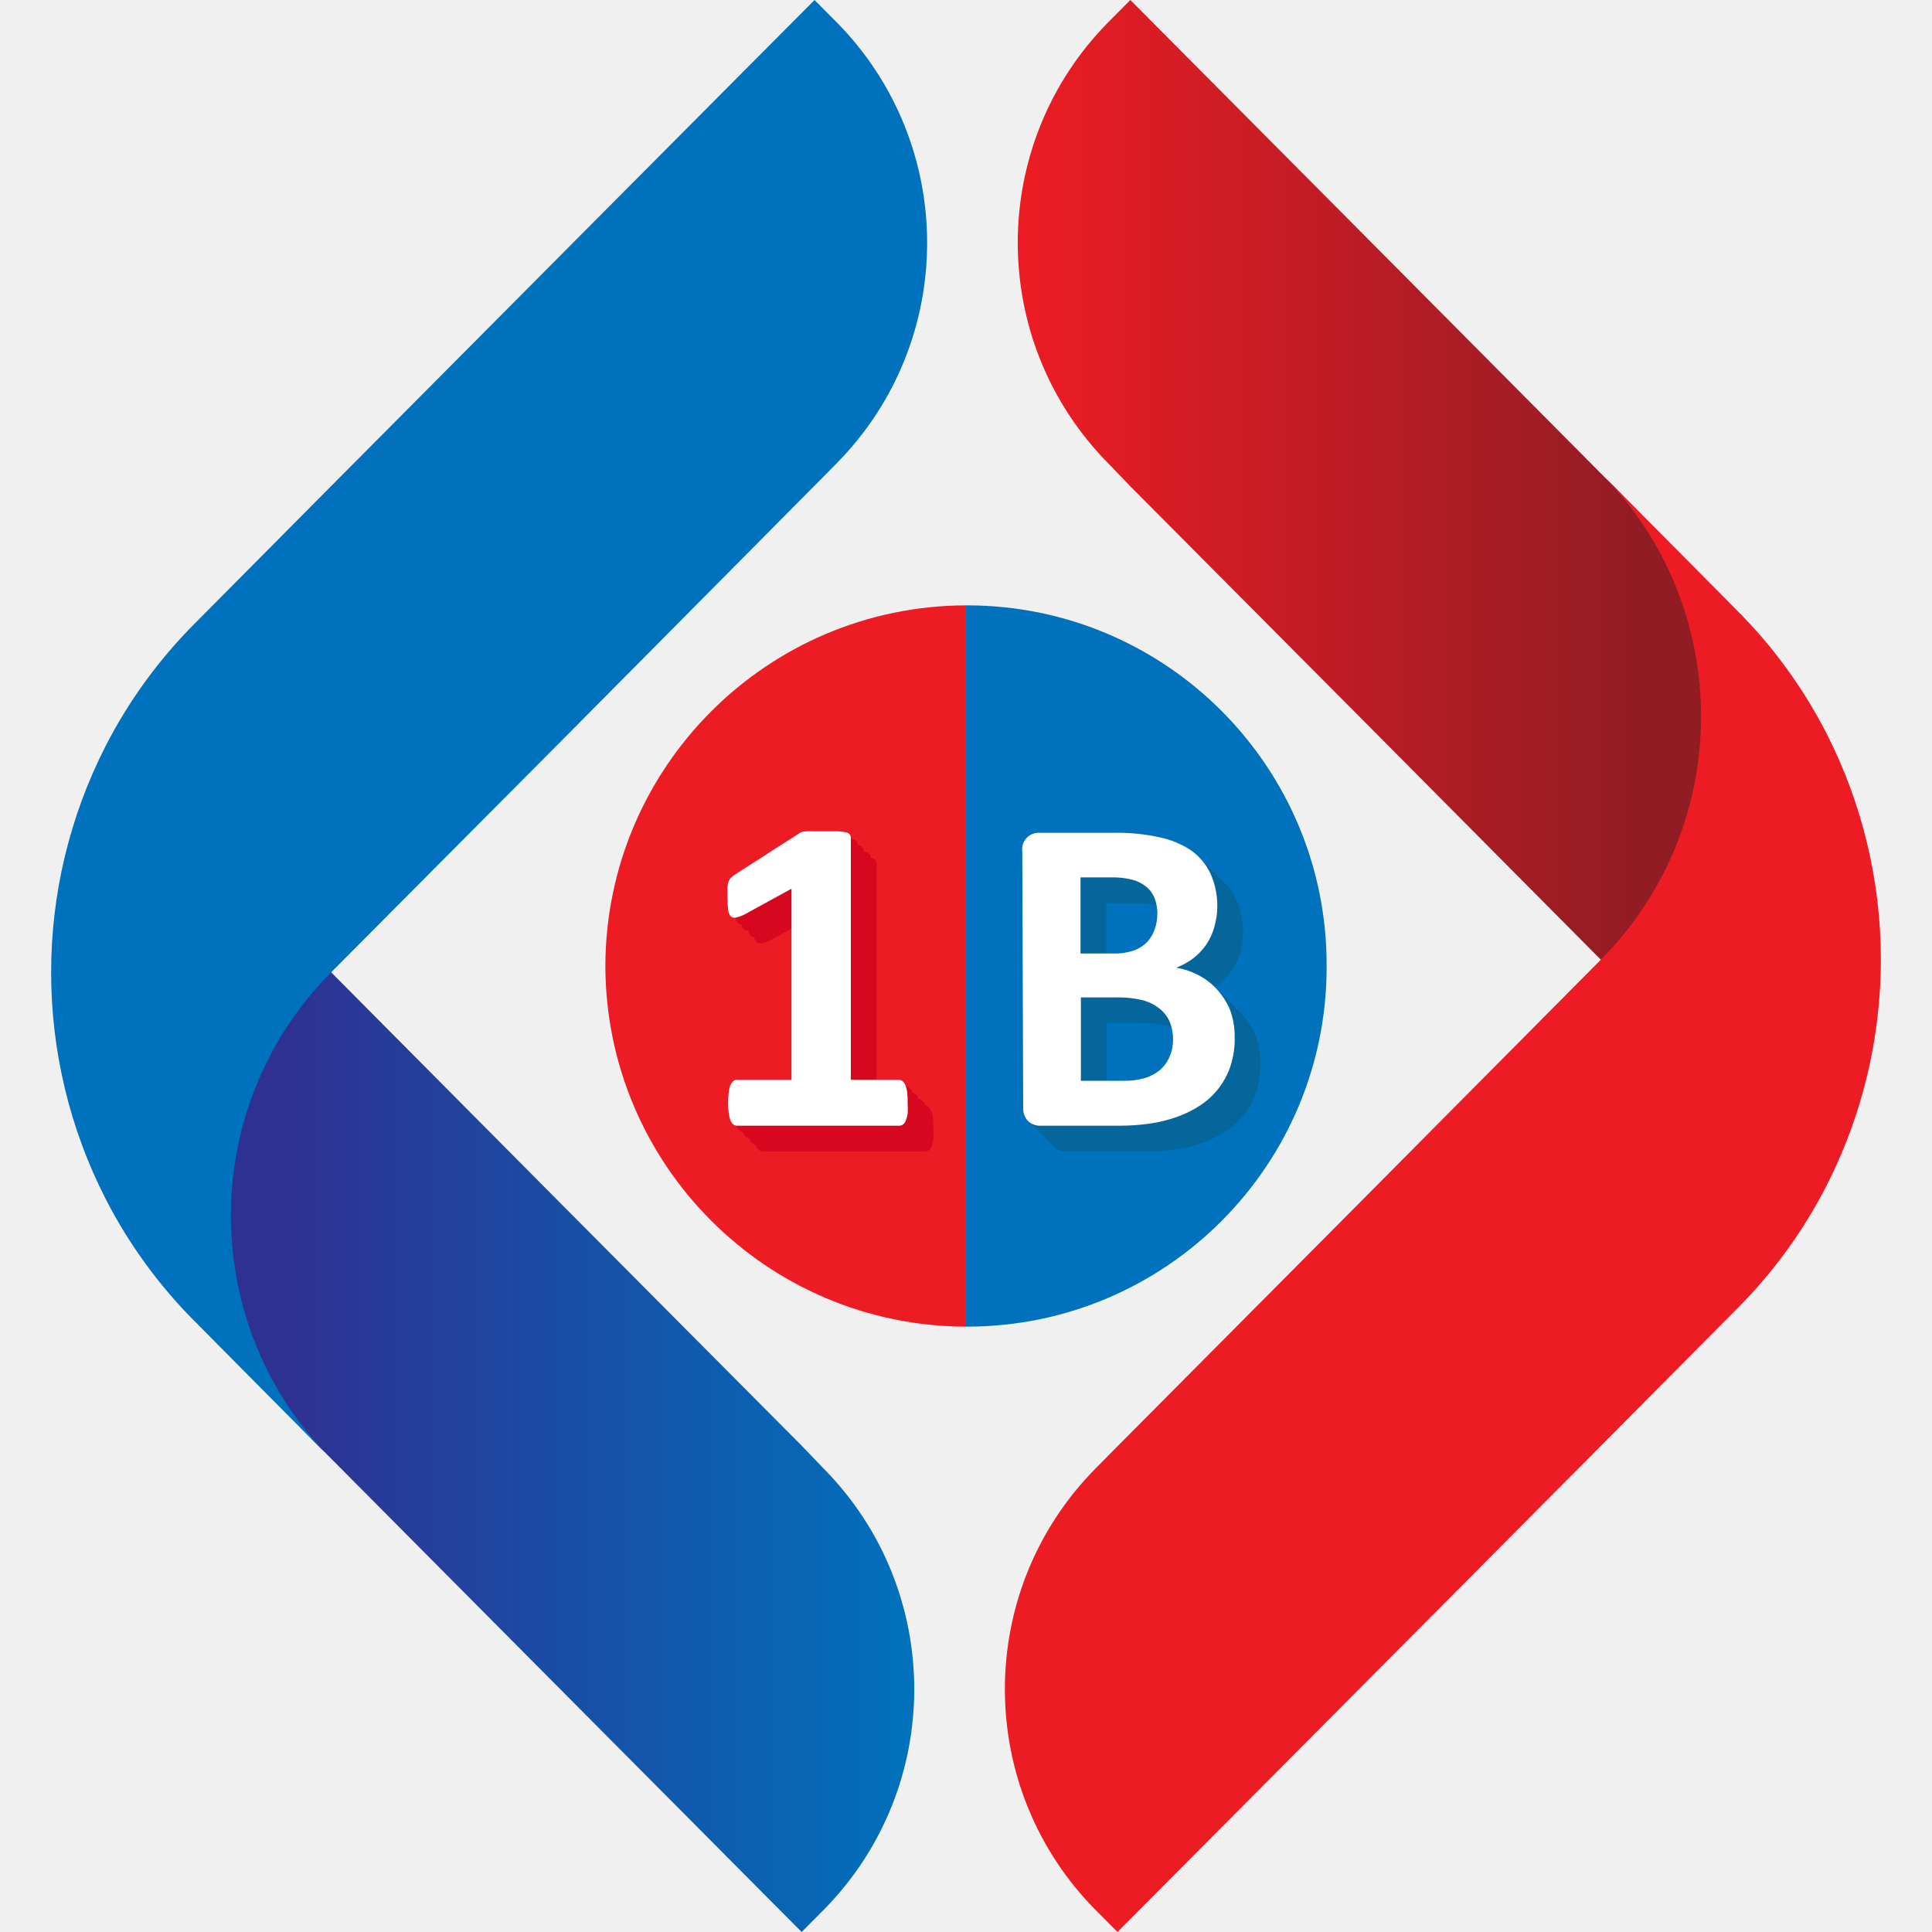
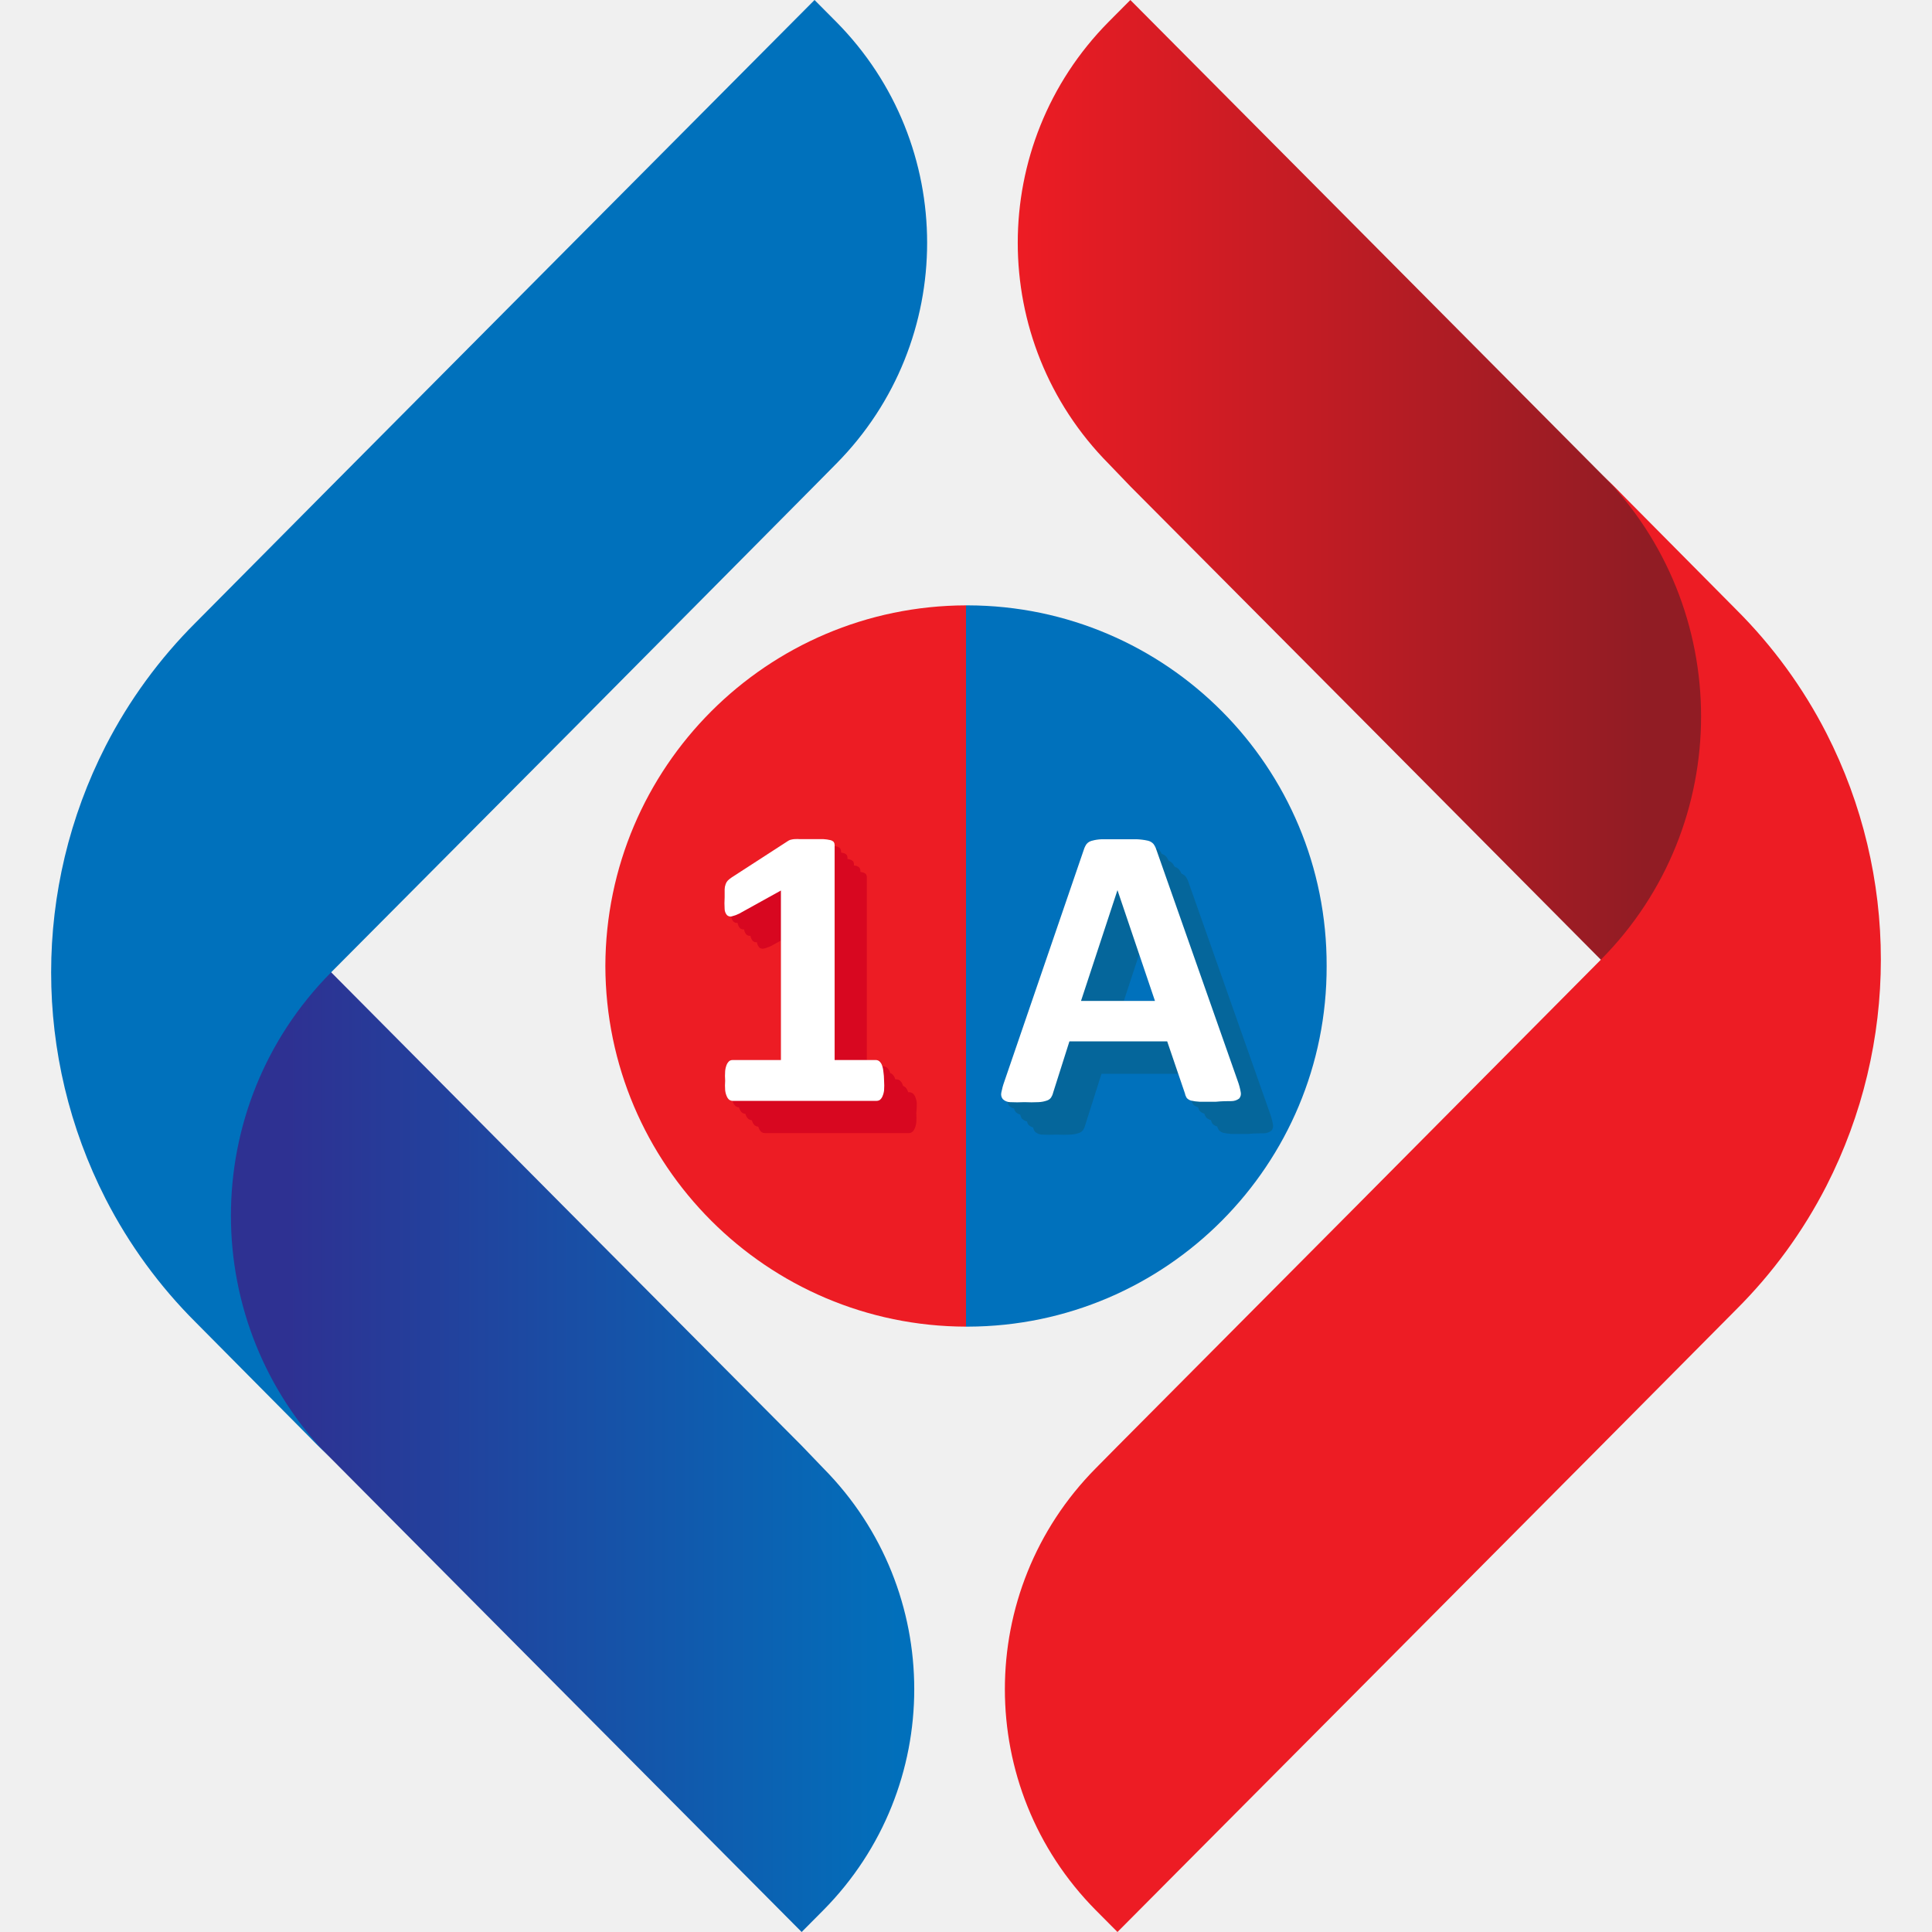
<svg xmlns="http://www.w3.org/2000/svg" viewBox="0 0 150 150">
  <defs>
    <linearGradient id="linear-gradient" x1="16.93" y1="112.25" x2="71" y2="112.25" gradientUnits="userSpaceOnUse">
      <stop offset="0.1" stop-color="#2e3192" />
      <stop offset="1" stop-color="#0071bc" />
    </linearGradient>
    <linearGradient id="linear-gradient-2" x1="1222.08" y1="1988.55" x2="1276.14" y2="1988.55" gradientTransform="translate(1355.14 2026.3) rotate(180)" gradientUnits="userSpaceOnUse">
      <stop offset="0.1" stop-color="#911c24" />
      <stop offset="1" stop-color="#ed1c24" />
    </linearGradient>
  </defs>
  <g id="Layer_1" data-name="Layer 1">
    <path d="M63.93,148.3,62.24,150,43.47,131.12,24.71,112.24h0a26.82,26.82,0,0,1,0-37.76L43.47,93.37l18.77,18.87L63.93,114A24.38,24.38,0,0,1,63.93,148.3Z" style="fill:url(#linear-gradient)" />
    <path d="M64.93,36l-1.69,1.71L44.47,56.63,25.7,75.5a26.82,26.82,0,0,0,0,37.76L15.2,102.67a38,38,0,0,1-7-9.59,38.65,38.65,0,0,1,0-35.16,38,38,0,0,1,7-9.59L25.7,37.75,44.47,18.87,63.24,0l1.69,1.7A24.38,24.38,0,0,1,64.93,36Z" style="fill:#0071bc" />
    <path d="M86.07,1.7,87.76,0l18.77,18.88,18.76,18.88h0a26.82,26.82,0,0,1,0,37.76L106.53,56.63,87.76,37.76,86.07,36A24.38,24.38,0,0,1,86.07,1.7Z" style="fill:url(#linear-gradient-2)" />
    <path d="M85.07,114l1.69-1.71,18.77-18.88L124.3,74.5a26.82,26.82,0,0,0,0-37.76l10.5,10.59a38,38,0,0,1,7,9.59,38.65,38.65,0,0,1,0,35.16,38,38,0,0,1-7,9.59l-10.5,10.58-18.77,18.88L86.76,150l-1.69-1.7A24.38,24.38,0,0,1,85.07,114Z" style="fill:#ed1c24" />
  </g>
  <g id="Layer_2" data-name="Layer 2">
    <path d="M75,47v56A28.07,28.07,0,0,1,47,75h0A28.08,28.08,0,0,1,75,47Z" style="fill:#ed1c24" />
    <path d="M103,75h0a27.93,27.93,0,0,1-27.85,28H75V47h.15A27.92,27.92,0,0,1,103,75Z" style="fill:#0071bc" />
  </g>
  <g id="Layer_3" data-name="Layer 3">
-     <path d="M72.47,87.64a6.53,6.53,0,0,1,0,.84,2.25,2.25,0,0,1-.15.54.71.71,0,0,1-.22.29.47.47,0,0,1-.28.09H59.22a.46.46,0,0,1-.27-.09.71.71,0,0,1-.22-.29,2.25,2.25,0,0,1-.15-.54,7.17,7.17,0,0,1,0-1.69,1.52,1.52,0,0,1,.14-.55.75.75,0,0,1,.22-.31.45.45,0,0,1,.28-.1h4.23V71l-3.65,2a2.71,2.71,0,0,1-.66.24.44.44,0,0,1-.41-.1,1,1,0,0,1-.2-.52,9,9,0,0,1-.05-1,6.86,6.86,0,0,1,0-.69,1.9,1.9,0,0,1,.08-.47,1,1,0,0,1,.2-.32,2,2,0,0,1,.33-.26L64,66.73a.66.66,0,0,1,.22-.12,2,2,0,0,1,.34-.07,4.11,4.11,0,0,1,.55,0H66l1.08,0a3.33,3.33,0,0,1,.63.09.5.5,0,0,1,.28.17.44.44,0,0,1,.07.26V85.83h3.71a.53.53,0,0,1,.29.1.86.86,0,0,1,.23.31,2.08,2.08,0,0,1,.14.55A6.81,6.81,0,0,1,72.47,87.64Z" style="fill:#d80720" />
-     <path d="M72,87.14a6.53,6.53,0,0,1,0,.84,2.25,2.25,0,0,1-.15.54.71.71,0,0,1-.22.29.47.47,0,0,1-.28.09H58.72a.46.46,0,0,1-.27-.09.71.71,0,0,1-.22-.29,2.25,2.25,0,0,1-.15-.54,7.17,7.17,0,0,1,0-1.69,1.52,1.52,0,0,1,.14-.55.75.75,0,0,1,.22-.31.45.45,0,0,1,.28-.1H63V70.53l-3.65,2a2.71,2.71,0,0,1-.66.24.44.44,0,0,1-.41-.1,1,1,0,0,1-.2-.52,9,9,0,0,1-.05-1,6.86,6.86,0,0,1,0-.69,1.9,1.9,0,0,1,.08-.47,1,1,0,0,1,.2-.32,2,2,0,0,1,.33-.26l4.89-3.16a.66.66,0,0,1,.22-.12,2,2,0,0,1,.34-.07,4.11,4.11,0,0,1,.55,0h.89l1.08,0a3.33,3.33,0,0,1,.63.09.5.5,0,0,1,.28.17.44.44,0,0,1,.07.26V85.33h3.71a.53.53,0,0,1,.29.1.86.86,0,0,1,.23.31,2.08,2.08,0,0,1,.14.55A6.81,6.81,0,0,1,72,87.14Z" style="fill:#d80720" />
-     <path d="M71.47,86.64a6.53,6.53,0,0,1,0,.84,2.25,2.25,0,0,1-.15.54.71.71,0,0,1-.22.29.47.47,0,0,1-.28.09H58.22a.46.46,0,0,1-.27-.09.71.71,0,0,1-.22-.29,2.25,2.25,0,0,1-.15-.54,7.17,7.17,0,0,1,0-1.69,1.52,1.52,0,0,1,.14-.55.75.75,0,0,1,.22-.31.45.45,0,0,1,.28-.1h4.23V70l-3.65,2a2.71,2.71,0,0,1-.66.24.44.44,0,0,1-.41-.1,1,1,0,0,1-.2-.52,9,9,0,0,1-.05-1,6.86,6.86,0,0,1,0-.69,1.9,1.9,0,0,1,.08-.47,1,1,0,0,1,.2-.32,2,2,0,0,1,.33-.26L63,65.73a.66.66,0,0,1,.22-.12,2,2,0,0,1,.34-.07,4.11,4.11,0,0,1,.55,0H65l1.08,0a3.33,3.33,0,0,1,.63.09.5.5,0,0,1,.28.17.44.44,0,0,1,.07.26V84.83h3.71a.53.53,0,0,1,.29.1.86.86,0,0,1,.23.31,2.08,2.08,0,0,1,.14.55A6.81,6.81,0,0,1,71.47,86.64Z" style="fill:#d80720" />
-     <path d="M71,86.14a6.53,6.53,0,0,1,0,.84,2.25,2.25,0,0,1-.15.54.71.71,0,0,1-.22.29.47.47,0,0,1-.28.09H57.72a.46.46,0,0,1-.27-.09.71.71,0,0,1-.22-.29,2.25,2.25,0,0,1-.15-.54,7.17,7.17,0,0,1,0-1.69,1.52,1.52,0,0,1,.14-.55.75.75,0,0,1,.22-.31.45.45,0,0,1,.28-.1H62V69.53l-3.65,2a2.71,2.71,0,0,1-.66.24.44.44,0,0,1-.41-.1,1,1,0,0,1-.2-.52,9,9,0,0,1-.05-1,6.86,6.86,0,0,1,0-.69,1.9,1.9,0,0,1,.08-.47,1,1,0,0,1,.2-.32,2,2,0,0,1,.33-.26l4.89-3.16a.66.66,0,0,1,.22-.12,2,2,0,0,1,.34-.07,4.11,4.11,0,0,1,.55,0h.89l1.08,0a3.33,3.33,0,0,1,.63.09.5.5,0,0,1,.28.17.44.44,0,0,1,.07.26V84.33h3.71a.53.53,0,0,1,.29.1.86.86,0,0,1,.23.31,2.08,2.08,0,0,1,.14.55A6.81,6.81,0,0,1,71,86.14Z" style="fill:#d80720" />
-     <path d="M70.47,85.64a6.53,6.53,0,0,1,0,.84,2.25,2.25,0,0,1-.15.54.71.71,0,0,1-.22.29.47.47,0,0,1-.28.09H57.22a.46.46,0,0,1-.27-.09.71.71,0,0,1-.22-.29,2.25,2.25,0,0,1-.15-.54,7.17,7.17,0,0,1,0-1.69,1.52,1.52,0,0,1,.14-.55.75.75,0,0,1,.22-.31.45.45,0,0,1,.28-.1h4.23V69l-3.65,2a2.71,2.71,0,0,1-.66.24.44.44,0,0,1-.41-.1,1,1,0,0,1-.2-.52,9,9,0,0,1-.05-1,6.86,6.86,0,0,1,0-.69,1.9,1.9,0,0,1,.08-.47,1,1,0,0,1,.2-.32,2,2,0,0,1,.33-.26L62,64.73a.66.66,0,0,1,.22-.12,2,2,0,0,1,.34-.07,4.11,4.11,0,0,1,.55,0H64l1.08,0a3.33,3.33,0,0,1,.63.09.5.5,0,0,1,.28.17.44.44,0,0,1,.07.26V83.83h3.71a.53.53,0,0,1,.29.1.86.86,0,0,1,.23.31,2.08,2.08,0,0,1,.14.55A6.81,6.81,0,0,1,70.47,85.64Z" style="fill:#d80720" />
-     <path d="M97.86,82.55a6.65,6.65,0,0,1-.32,2.2,5.78,5.78,0,0,1-.92,1.74,6,6,0,0,1-1.4,1.31,8.41,8.41,0,0,1-1.8.9,11.12,11.12,0,0,1-2.1.53,17,17,0,0,1-2.48.17l-6,0a1.4,1.4,0,0,1-1-.34,1.42,1.42,0,0,1-.4-1.11l-.07-19.83a1.28,1.28,0,0,1,1.37-1.46l5.71,0A15.09,15.09,0,0,1,92,67a7,7,0,0,1,2.44,1,4.59,4.59,0,0,1,1.53,1.8,6,6,0,0,1,.54,2.56A5.65,5.65,0,0,1,96.27,74a4.61,4.61,0,0,1-.61,1.33,4.73,4.73,0,0,1-1,1.06,5.25,5.25,0,0,1-1.34.74,5.86,5.86,0,0,1,1.78.61,4.93,4.93,0,0,1,1.43,1.13,5.25,5.25,0,0,1,1,1.62A6,6,0,0,1,97.86,82.55Zm-6-9.56a3.37,3.37,0,0,0-.21-1.23,2.16,2.16,0,0,0-.64-.9,2.88,2.88,0,0,0-1.06-.55,6.14,6.14,0,0,0-1.72-.19H85.89l0,5.91h2.58a4.58,4.58,0,0,0,1.6-.25,2.67,2.67,0,0,0,1-.65,2.75,2.75,0,0,0,.59-1A3.5,3.5,0,0,0,91.85,73Zm1.22,9.74a3.74,3.74,0,0,0-.27-1.42,2.77,2.77,0,0,0-.78-1,3.53,3.53,0,0,0-1.3-.65,7.8,7.8,0,0,0-2.06-.22H85.92l0,6.47h3.34a5.42,5.42,0,0,0,1.63-.21,3.44,3.44,0,0,0,1.14-.6,2.83,2.83,0,0,0,.75-1A3.18,3.18,0,0,0,93.07,82.73Z" style="fill:#05669b" />
-     <path d="M97.36,82.05a6.65,6.65,0,0,1-.32,2.2A5.78,5.78,0,0,1,96.12,86a6,6,0,0,1-1.4,1.31,8.41,8.41,0,0,1-1.8.9,11.12,11.12,0,0,1-2.1.53,17,17,0,0,1-2.48.17l-6,0a1.4,1.4,0,0,1-1-.34,1.42,1.42,0,0,1-.4-1.11l-.07-19.83a1.28,1.28,0,0,1,1.37-1.46l5.71,0a15.09,15.09,0,0,1,3.55.34,7,7,0,0,1,2.44,1,4.59,4.59,0,0,1,1.53,1.8A6,6,0,0,1,96,71.91a5.65,5.65,0,0,1-.21,1.56,4.61,4.61,0,0,1-.61,1.33,4.73,4.73,0,0,1-1,1.06,5.25,5.25,0,0,1-1.34.74,5.86,5.86,0,0,1,1.78.61A4.93,4.93,0,0,1,96,78.34,5.25,5.25,0,0,1,97,80,6,6,0,0,1,97.36,82.05Zm-6-9.56a3.37,3.37,0,0,0-.21-1.23,2.16,2.16,0,0,0-.64-.9,2.88,2.88,0,0,0-1.06-.55,6.14,6.14,0,0,0-1.72-.19H85.39l0,5.91H88a4.58,4.58,0,0,0,1.6-.25,2.67,2.67,0,0,0,1-.65,2.75,2.75,0,0,0,.59-1A3.5,3.5,0,0,0,91.35,72.49Zm1.22,9.74a3.74,3.74,0,0,0-.27-1.42,2.77,2.77,0,0,0-.78-1,3.53,3.53,0,0,0-1.3-.65,7.8,7.8,0,0,0-2.06-.22H85.42l0,6.47h3.34a5.42,5.42,0,0,0,1.63-.21,3.44,3.44,0,0,0,1.14-.6,2.83,2.83,0,0,0,.75-1A3.18,3.18,0,0,0,92.57,82.23Z" style="fill:#05669b" />
-     <path d="M96.86,81.55a6.65,6.65,0,0,1-.32,2.2,5.78,5.78,0,0,1-.92,1.74,6,6,0,0,1-1.4,1.31,8.41,8.41,0,0,1-1.8.9,11.12,11.12,0,0,1-2.1.53,17,17,0,0,1-2.48.17l-6,0a1.4,1.4,0,0,1-1-.34,1.42,1.42,0,0,1-.4-1.11l-.07-19.83a1.28,1.28,0,0,1,1.37-1.46l5.71,0A15.09,15.09,0,0,1,91,66a7,7,0,0,1,2.44,1,4.59,4.59,0,0,1,1.53,1.8,6,6,0,0,1,.54,2.56A5.65,5.65,0,0,1,95.27,73a4.61,4.61,0,0,1-.61,1.33,4.73,4.73,0,0,1-1,1.06,5.25,5.25,0,0,1-1.34.74,5.86,5.86,0,0,1,1.78.61,4.93,4.93,0,0,1,1.43,1.13,5.25,5.25,0,0,1,1,1.62A6,6,0,0,1,96.86,81.55Zm-6-9.56a3.37,3.37,0,0,0-.21-1.23,2.16,2.16,0,0,0-.64-.9,2.88,2.88,0,0,0-1.06-.55,6.14,6.14,0,0,0-1.72-.19H84.89l0,5.91h2.58a4.58,4.58,0,0,0,1.6-.25,2.67,2.67,0,0,0,1-.65,2.75,2.75,0,0,0,.59-1A3.5,3.5,0,0,0,90.85,72Zm1.22,9.74a3.74,3.74,0,0,0-.27-1.42,2.77,2.77,0,0,0-.78-1,3.53,3.53,0,0,0-1.3-.65,7.8,7.8,0,0,0-2.06-.22H84.92l0,6.47h3.34a5.42,5.42,0,0,0,1.63-.21,3.44,3.44,0,0,0,1.14-.6,2.83,2.83,0,0,0,.75-1A3.18,3.18,0,0,0,92.07,81.73Z" style="fill:#05669b" />
-     <path d="M96.36,81.05a6.65,6.65,0,0,1-.32,2.2A5.78,5.78,0,0,1,95.12,85a6,6,0,0,1-1.4,1.31,8.41,8.41,0,0,1-1.8.9,11.12,11.12,0,0,1-2.1.53,17,17,0,0,1-2.48.17l-6,0a1.4,1.4,0,0,1-1-.34,1.42,1.42,0,0,1-.4-1.11l-.07-19.83a1.28,1.28,0,0,1,1.37-1.46l5.71,0a15.09,15.09,0,0,1,3.55.34,7,7,0,0,1,2.44,1,4.59,4.59,0,0,1,1.53,1.8A6,6,0,0,1,95,70.91a5.65,5.65,0,0,1-.21,1.56,4.61,4.61,0,0,1-.61,1.33,4.73,4.73,0,0,1-1,1.06,5.25,5.25,0,0,1-1.34.74,5.86,5.86,0,0,1,1.78.61A4.93,4.93,0,0,1,95,77.34,5.25,5.25,0,0,1,96,79,6,6,0,0,1,96.36,81.05Zm-6-9.56a3.37,3.37,0,0,0-.21-1.23,2.16,2.16,0,0,0-.64-.9,2.88,2.88,0,0,0-1.06-.55,6.14,6.14,0,0,0-1.72-.19H84.39l0,5.91H87a4.58,4.58,0,0,0,1.6-.25,2.67,2.67,0,0,0,1-.65,2.75,2.75,0,0,0,.59-1A3.5,3.5,0,0,0,90.35,71.49Zm1.22,9.74a3.74,3.74,0,0,0-.27-1.42,2.77,2.77,0,0,0-.78-1,3.53,3.53,0,0,0-1.3-.65,7.8,7.8,0,0,0-2.06-.22H84.42l0,6.47h3.34a5.42,5.42,0,0,0,1.63-.21,3.44,3.44,0,0,0,1.14-.6,2.83,2.83,0,0,0,.75-1A3.18,3.18,0,0,0,91.57,81.23Z" style="fill:#05669b" />
-     <path d="M95.86,80.55a6.65,6.65,0,0,1-.32,2.2,5.78,5.78,0,0,1-.92,1.74,6,6,0,0,1-1.4,1.31,8.41,8.41,0,0,1-1.8.9,11.12,11.12,0,0,1-2.1.53,17,17,0,0,1-2.48.17l-6,0a1.4,1.4,0,0,1-1-.34,1.42,1.42,0,0,1-.4-1.11l-.07-19.83a1.28,1.28,0,0,1,1.37-1.46l5.71,0A15.09,15.09,0,0,1,90,65a7,7,0,0,1,2.44,1,4.59,4.59,0,0,1,1.53,1.8,6,6,0,0,1,.54,2.56A5.65,5.65,0,0,1,94.27,72a4.61,4.61,0,0,1-.61,1.33,4.73,4.73,0,0,1-1,1.06,5.25,5.25,0,0,1-1.34.74,5.86,5.86,0,0,1,1.78.61,4.93,4.93,0,0,1,1.43,1.13,5.25,5.25,0,0,1,1,1.62A6,6,0,0,1,95.86,80.55Zm-6-9.56a3.37,3.37,0,0,0-.21-1.23,2.16,2.16,0,0,0-.64-.9,2.88,2.88,0,0,0-1.06-.55,6.14,6.14,0,0,0-1.72-.19H83.89l0,5.91h2.58a4.58,4.58,0,0,0,1.6-.25,2.67,2.67,0,0,0,1-.65,2.75,2.75,0,0,0,.59-1A3.5,3.5,0,0,0,89.85,71Zm1.22,9.74a3.74,3.74,0,0,0-.27-1.42,2.77,2.77,0,0,0-.78-1,3.53,3.53,0,0,0-1.3-.65,7.8,7.8,0,0,0-2.06-.22H83.92l0,6.47h3.34a5.42,5.42,0,0,0,1.63-.21,3.44,3.44,0,0,0,1.14-.6,2.83,2.83,0,0,0,.75-1A3.18,3.18,0,0,0,91.07,80.73Z" style="fill:#05669b" />
-     <path d="M70.47,85.64a6.53,6.53,0,0,1,0,.84,2.25,2.25,0,0,1-.15.54.71.71,0,0,1-.22.29.47.47,0,0,1-.28.09H57.22a.46.46,0,0,1-.27-.09.71.71,0,0,1-.22-.29,2.25,2.25,0,0,1-.15-.54,7.17,7.17,0,0,1,0-1.69,1.52,1.52,0,0,1,.14-.55.75.75,0,0,1,.22-.31.45.45,0,0,1,.28-.1h4.23V69l-3.65,2a2.71,2.71,0,0,1-.66.24.44.44,0,0,1-.41-.1,1,1,0,0,1-.2-.52,9,9,0,0,1-.05-1,6.86,6.86,0,0,1,0-.69,1.9,1.9,0,0,1,.08-.47,1,1,0,0,1,.2-.32,2,2,0,0,1,.33-.26L62,64.73a.66.66,0,0,1,.22-.12,2,2,0,0,1,.34-.07,4.11,4.11,0,0,1,.55,0H64l1.08,0a3.33,3.33,0,0,1,.63.09.5.5,0,0,1,.28.17.44.44,0,0,1,.07.26V83.83h3.71a.53.53,0,0,1,.29.1.86.86,0,0,1,.23.31,2.08,2.08,0,0,1,.14.55A6.81,6.81,0,0,1,70.47,85.64Z" style="fill:#fff" />
-     <path d="M95.86,80.55a6.65,6.65,0,0,1-.32,2.2,5.78,5.78,0,0,1-.92,1.74,6,6,0,0,1-1.4,1.31,8.41,8.41,0,0,1-1.8.9,11.12,11.12,0,0,1-2.1.53,17,17,0,0,1-2.48.17l-6,0a1.4,1.4,0,0,1-1-.34,1.42,1.42,0,0,1-.4-1.11l-.07-19.83a1.28,1.28,0,0,1,1.37-1.46l5.71,0A15.09,15.09,0,0,1,90,65a7,7,0,0,1,2.44,1,4.59,4.59,0,0,1,1.53,1.8,6,6,0,0,1,.54,2.56A5.65,5.65,0,0,1,94.27,72a4.61,4.61,0,0,1-.61,1.33,4.73,4.73,0,0,1-1,1.06,5.25,5.25,0,0,1-1.34.74,5.86,5.86,0,0,1,1.78.61,4.93,4.93,0,0,1,1.43,1.13,5.25,5.25,0,0,1,1,1.62A6,6,0,0,1,95.86,80.55Zm-6-9.56a3.37,3.37,0,0,0-.21-1.23,2.16,2.16,0,0,0-.64-.9,2.88,2.88,0,0,0-1.06-.55,6.14,6.14,0,0,0-1.72-.19H83.89l0,5.91h2.58a4.58,4.58,0,0,0,1.6-.25,2.67,2.67,0,0,0,1-.65,2.75,2.75,0,0,0,.59-1A3.5,3.5,0,0,0,89.85,71Zm1.22,9.74a3.74,3.74,0,0,0-.27-1.42,2.77,2.77,0,0,0-.78-1,3.53,3.53,0,0,0-1.3-.65,7.8,7.8,0,0,0-2.06-.22H83.92l0,6.47h3.34a5.42,5.42,0,0,0,1.63-.21,3.44,3.44,0,0,0,1.14-.6,2.83,2.83,0,0,0,.75-1A3.18,3.18,0,0,0,91.07,80.73Z" style="fill:#fff" />
+     <path d="M71.14,86.41a5.06,5.06,0,0,1,0,.74,1.64,1.64,0,0,1-.13.48.7.7,0,0,1-.19.26.46.46,0,0,1-.25.08H59.36a.46.46,0,0,1-.24-.08.7.7,0,0,1-.19-.26,1.64,1.64,0,0,1-.13-.48,5.06,5.06,0,0,1,0-.74,5.35,5.35,0,0,1,0-.76,1.75,1.75,0,0,1,.12-.49.81.81,0,0,1,.2-.28.44.44,0,0,1,.25-.08h3.76V71.64l-3.25,1.8a2.8,2.8,0,0,1-.58.21.4.4,0,0,1-.36-.1.76.76,0,0,1-.18-.46,6.87,6.87,0,0,1,0-.92c0-.25,0-.45,0-.62a1.24,1.24,0,0,1,.08-.41.78.78,0,0,1,.17-.28,2.22,2.22,0,0,1,.3-.24l4.34-2.81a.85.85,0,0,1,.19-.1,1.7,1.7,0,0,1,.31-.06,3.19,3.19,0,0,1,.49,0h.79l1,0a2.84,2.84,0,0,1,.56.08.53.53,0,0,1,.25.15.41.41,0,0,1,.06.23V84.8h3.3a.44.44,0,0,1,.25.08.71.71,0,0,1,.21.28,1.75,1.75,0,0,1,.12.49A5.35,5.35,0,0,1,71.14,86.41Z" style="fill:#d80720" />
+     <path d="M70.64,85.91a5.06,5.06,0,0,1,0,.74,1.64,1.64,0,0,1-.13.48.7.7,0,0,1-.19.26.46.46,0,0,1-.25.08H58.86a.46.46,0,0,1-.24-.08.7.7,0,0,1-.19-.26,1.64,1.64,0,0,1-.13-.48,5.06,5.06,0,0,1,0-.74,5.35,5.35,0,0,1,0-.76,1.75,1.75,0,0,1,.12-.49.81.81,0,0,1,.2-.28.44.44,0,0,1,.25-.08h3.76V71.14l-3.25,1.8a2.8,2.8,0,0,1-.58.21.4.4,0,0,1-.36-.1.76.76,0,0,1-.18-.46,6.87,6.87,0,0,1,0-.92c0-.25,0-.45,0-.62a1.24,1.24,0,0,1,.08-.41.78.78,0,0,1,.17-.28,2.22,2.22,0,0,1,.3-.24l4.34-2.81a.85.85,0,0,1,.19-.1,1.7,1.7,0,0,1,.31-.06,3.19,3.19,0,0,1,.49,0h.79l1,0a2.84,2.84,0,0,1,.56.08.53.53,0,0,1,.25.15.41.41,0,0,1,.06.23V84.3H70a.44.44,0,0,1,.25.08.71.71,0,0,1,.21.28,1.75,1.75,0,0,1,.12.49A5.35,5.35,0,0,1,70.64,85.91Z" style="fill:#d80720" />
+     <path d="M70.14,85.41a5.06,5.06,0,0,1,0,.74,1.64,1.64,0,0,1-.13.48.7.7,0,0,1-.19.26.46.46,0,0,1-.25.08H58.36a.46.46,0,0,1-.24-.08.7.7,0,0,1-.19-.26,1.64,1.64,0,0,1-.13-.48,5.06,5.06,0,0,1,0-.74,5.35,5.35,0,0,1,0-.76,1.75,1.75,0,0,1,.12-.49.81.81,0,0,1,.2-.28.44.44,0,0,1,.25-.08h3.76V70.64l-3.25,1.8a2.8,2.8,0,0,1-.58.21.4.4,0,0,1-.36-.1.76.76,0,0,1-.18-.46,6.87,6.87,0,0,1,0-.92c0-.25,0-.45,0-.62a1.24,1.24,0,0,1,.08-.41.78.78,0,0,1,.17-.28,2.22,2.22,0,0,1,.3-.24l4.34-2.81a.85.85,0,0,1,.19-.1,1.7,1.7,0,0,1,.31-.06,3.19,3.19,0,0,1,.49,0h.79l1,0a2.84,2.84,0,0,1,.56.08.53.53,0,0,1,.25.15.41.41,0,0,1,.06.23V83.8h3.3a.44.44,0,0,1,.25.08.71.71,0,0,1,.21.28,1.75,1.75,0,0,1,.12.49A5.35,5.35,0,0,1,70.14,85.41Z" style="fill:#d80720" />
+     <path d="M69.64,84.91a5.06,5.06,0,0,1,0,.74,1.64,1.64,0,0,1-.13.48.7.7,0,0,1-.19.26.46.46,0,0,1-.25.08H57.86a.46.46,0,0,1-.24-.08.7.7,0,0,1-.19-.26,1.64,1.64,0,0,1-.13-.48,5.06,5.06,0,0,1,0-.74,5.35,5.35,0,0,1,0-.76,1.75,1.75,0,0,1,.12-.49.81.81,0,0,1,.2-.28.44.44,0,0,1,.25-.08h3.76V70.14l-3.25,1.8a2.8,2.8,0,0,1-.58.21.4.4,0,0,1-.36-.1.76.76,0,0,1-.18-.46,6.87,6.87,0,0,1,0-.92c0-.25,0-.45,0-.62a1.24,1.24,0,0,1,.08-.41.78.78,0,0,1,.17-.28,2.22,2.22,0,0,1,.3-.24l4.34-2.81a.85.85,0,0,1,.19-.1,1.7,1.7,0,0,1,.31-.06,3.19,3.19,0,0,1,.49,0h.79l1,0a2.84,2.84,0,0,1,.56.08.53.53,0,0,1,.25.15.41.41,0,0,1,.06.23V83.3H69a.44.44,0,0,1,.25.08.71.71,0,0,1,.21.28,1.75,1.75,0,0,1,.12.49A5.35,5.35,0,0,1,69.64,84.91Z" style="fill:#d80720" />
+     <path d="M69.14,84.41a5.06,5.06,0,0,1,0,.74,1.64,1.64,0,0,1-.13.48.7.7,0,0,1-.19.26.46.46,0,0,1-.25.08H57.36a.46.46,0,0,1-.24-.08.7.7,0,0,1-.19-.26,1.64,1.64,0,0,1-.13-.48,5.06,5.06,0,0,1,0-.74,5.35,5.35,0,0,1,0-.76,1.75,1.75,0,0,1,.12-.49.81.81,0,0,1,.2-.28.44.44,0,0,1,.25-.08h3.76V69.64l-3.25,1.8a2.8,2.8,0,0,1-.58.21.4.4,0,0,1-.36-.1.76.76,0,0,1-.18-.46,6.87,6.87,0,0,1,0-.92c0-.25,0-.45,0-.62a1.24,1.24,0,0,1,.08-.41.78.78,0,0,1,.17-.28,2.22,2.22,0,0,1,.3-.24l4.34-2.81a.85.85,0,0,1,.19-.1,1.7,1.7,0,0,1,.31-.06,3.19,3.19,0,0,1,.49,0h.79l1,0a2.84,2.84,0,0,1,.56.08.53.53,0,0,1,.25.15.41.41,0,0,1,.06.23V82.8h3.3a.44.44,0,0,1,.25.08.71.71,0,0,1,.21.28,1.75,1.75,0,0,1,.12.49A5.35,5.35,0,0,1,69.14,84.41Z" style="fill:#d80720" />
+     <path d="M68.64,83.91a5.06,5.06,0,0,1,0,.74,1.64,1.64,0,0,1-.13.48.7.7,0,0,1-.19.26.46.46,0,0,1-.25.08H56.86a.46.46,0,0,1-.24-.08.7.7,0,0,1-.19-.26,1.64,1.64,0,0,1-.13-.48,5.06,5.06,0,0,1,0-.74,5.35,5.35,0,0,1,0-.76,1.75,1.75,0,0,1,.12-.49.81.81,0,0,1,.2-.28.44.44,0,0,1,.25-.08h3.76V69.14l-3.25,1.8a2.8,2.8,0,0,1-.58.21.4.4,0,0,1-.36-.1.76.76,0,0,1-.18-.46,6.87,6.87,0,0,1,0-.92c0-.25,0-.45,0-.62a1.24,1.24,0,0,1,.08-.41.78.78,0,0,1,.17-.28,2.22,2.22,0,0,1,.3-.24l4.34-2.81a.85.85,0,0,1,.19-.1,1.7,1.7,0,0,1,.31-.06,3.19,3.19,0,0,1,.49,0h.79l1,0a2.84,2.84,0,0,1,.56.08.53.53,0,0,1,.25.15.41.41,0,0,1,.06.23V82.3H68a.44.44,0,0,1,.25.08.71.71,0,0,1,.21.28,1.75,1.75,0,0,1,.12.49A5.35,5.35,0,0,1,68.64,83.91Z" style="fill:#d80720" />
+     <path d="M98.59,86.41a5,5,0,0,1,.24.88.57.57,0,0,1-.12.5,1,1,0,0,1-.61.2c-.3,0-.7,0-1.21.05l-1.24,0a4,4,0,0,1-.68-.09.74.74,0,0,1-.33-.2,1,1,0,0,1-.15-.33l-1.38-4.05-7.59,0-1.27,4a1.15,1.15,0,0,1-.16.37.64.64,0,0,1-.33.23,2.2,2.2,0,0,1-.64.12,10.81,10.81,0,0,1-1.09,0,11,11,0,0,1-1.12,0,.84.84,0,0,1-.56-.23.6.6,0,0,1-.12-.51,5.4,5.4,0,0,1,.24-.87l6.17-18a1.57,1.57,0,0,1,.21-.43.77.77,0,0,1,.4-.25,3.18,3.18,0,0,1,.76-.12l1.28,0c.62,0,1.1,0,1.47,0a4,4,0,0,1,.85.11.82.82,0,0,1,.44.26,1.64,1.64,0,0,1,.23.46Zm-9.33-14.8h0l-2.83,8.6,5.74,0Z" style="fill:#05669b" />
+     <path d="M98.09,85.91a5,5,0,0,1,.24.88.57.57,0,0,1-.12.5,1,1,0,0,1-.61.2c-.3,0-.7,0-1.21.05l-1.24,0a4,4,0,0,1-.68-.09.74.74,0,0,1-.33-.2A1,1,0,0,1,94,86.9l-1.38-4.05-7.59,0-1.27,4a1.15,1.15,0,0,1-.16.37.64.64,0,0,1-.33.23,2.2,2.2,0,0,1-.64.12,10.81,10.81,0,0,1-1.09,0,11,11,0,0,1-1.12,0,.84.84,0,0,1-.56-.23.6.6,0,0,1-.12-.51,5.4,5.4,0,0,1,.24-.87l6.17-18a1.57,1.57,0,0,1,.21-.43.77.77,0,0,1,.4-.25,3.18,3.18,0,0,1,.76-.12l1.28,0c.62,0,1.1,0,1.47,0a4,4,0,0,1,.85.11.82.82,0,0,1,.44.26,1.64,1.64,0,0,1,.23.46Zm-9.33-14.8h0l-2.83,8.6,5.74,0Z" style="fill:#05669b" />
+     <path d="M97.59,85.41a5,5,0,0,1,.24.88.57.57,0,0,1-.12.5,1,1,0,0,1-.61.2c-.3,0-.7,0-1.21.05l-1.24,0a4,4,0,0,1-.68-.09.74.74,0,0,1-.33-.2,1,1,0,0,1-.15-.33l-1.38-4.05-7.59,0-1.27,4a1.15,1.15,0,0,1-.16.37.64.64,0,0,1-.33.23,2.2,2.2,0,0,1-.64.12,10.81,10.81,0,0,1-1.09,0,11,11,0,0,1-1.12,0,.84.84,0,0,1-.56-.23.6.6,0,0,1-.12-.51,5.4,5.4,0,0,1,.24-.87l6.17-18a1.57,1.57,0,0,1,.21-.43.77.77,0,0,1,.4-.25,3.18,3.18,0,0,1,.76-.12l1.28,0c.62,0,1.1,0,1.47,0a4,4,0,0,1,.85.11.82.82,0,0,1,.44.26,1.64,1.64,0,0,1,.23.46Zm-9.33-14.8h0l-2.83,8.6,5.74,0Z" style="fill:#05669b" />
+     <path d="M97.09,84.91a5,5,0,0,1,.24.88.57.57,0,0,1-.12.5,1,1,0,0,1-.61.2c-.3,0-.7,0-1.21.05l-1.24,0a4,4,0,0,1-.68-.09.74.74,0,0,1-.33-.2A1,1,0,0,1,93,85.9l-1.38-4.05-7.59,0-1.27,4a1.15,1.15,0,0,1-.16.37.64.64,0,0,1-.33.23,2.2,2.2,0,0,1-.64.12,10.81,10.81,0,0,1-1.09,0,11,11,0,0,1-1.12,0,.84.84,0,0,1-.56-.23.6.6,0,0,1-.12-.51,5.4,5.4,0,0,1,.24-.87l6.17-18a1.57,1.57,0,0,1,.21-.43.77.77,0,0,1,.4-.25,3.18,3.18,0,0,1,.76-.12l1.28,0c.62,0,1.1,0,1.47,0a4,4,0,0,1,.85.11.82.82,0,0,1,.44.26,1.64,1.64,0,0,1,.23.46Zm-9.33-14.8h0l-2.83,8.6,5.74,0Z" style="fill:#05669b" />
+     <path d="M96.59,84.41a5,5,0,0,1,.24.88.57.57,0,0,1-.12.5,1,1,0,0,1-.61.2c-.3,0-.7,0-1.21.05l-1.24,0a4,4,0,0,1-.68-.09.74.74,0,0,1-.33-.2,1,1,0,0,1-.15-.33l-1.38-4.05-7.59,0-1.27,4a1.15,1.15,0,0,1-.16.37.64.64,0,0,1-.33.23,2.2,2.2,0,0,1-.64.12,10.81,10.81,0,0,1-1.09,0,11,11,0,0,1-1.12,0,.84.84,0,0,1-.56-.23.6.6,0,0,1-.12-.51,5.4,5.4,0,0,1,.24-.87l6.17-18a1.57,1.57,0,0,1,.21-.43.77.77,0,0,1,.4-.25,3.18,3.18,0,0,1,.76-.12l1.28,0c.62,0,1.1,0,1.47,0a4,4,0,0,1,.85.11.82.82,0,0,1,.44.26,1.64,1.64,0,0,1,.23.46Zm-9.33-14.8h0l-2.83,8.6,5.74,0Z" style="fill:#05669b" />
+     <path d="M96.09,83.91a5,5,0,0,1,.24.88.57.57,0,0,1-.12.5,1,1,0,0,1-.61.2c-.3,0-.7,0-1.21.05l-1.24,0a4,4,0,0,1-.68-.09.74.74,0,0,1-.33-.2A1,1,0,0,1,92,84.9l-1.38-4.05-7.59,0-1.27,4a1.15,1.15,0,0,1-.16.37.64.64,0,0,1-.33.23,2.2,2.2,0,0,1-.64.12,10.81,10.81,0,0,1-1.09,0,11,11,0,0,1-1.12,0,.84.84,0,0,1-.56-.23.6.6,0,0,1-.12-.51,5.4,5.4,0,0,1,.24-.87l6.17-18a1.57,1.57,0,0,1,.21-.43.77.77,0,0,1,.4-.25,3.18,3.18,0,0,1,.76-.12l1.28,0c.62,0,1.1,0,1.47,0a4,4,0,0,1,.85.11.82.82,0,0,1,.44.26,1.64,1.64,0,0,1,.23.46Zm-9.33-14.8h0l-2.83,8.6,5.74,0Z" style="fill:#05669b" />
+     <path d="M68.64,83.91a5.06,5.06,0,0,1,0,.74,1.64,1.64,0,0,1-.13.48.7.7,0,0,1-.19.26.46.46,0,0,1-.25.08H56.86a.46.46,0,0,1-.24-.08.7.7,0,0,1-.19-.26,1.64,1.64,0,0,1-.13-.48,5.06,5.06,0,0,1,0-.74,5.35,5.35,0,0,1,0-.76,1.75,1.75,0,0,1,.12-.49.81.81,0,0,1,.2-.28.44.44,0,0,1,.25-.08h3.76V69.14l-3.25,1.8a2.8,2.8,0,0,1-.58.21.4.4,0,0,1-.36-.1.76.76,0,0,1-.18-.46,6.87,6.87,0,0,1,0-.92c0-.25,0-.45,0-.62a1.24,1.24,0,0,1,.08-.41.78.78,0,0,1,.17-.28,2.22,2.22,0,0,1,.3-.24l4.34-2.81a.85.85,0,0,1,.19-.1,1.7,1.7,0,0,1,.31-.06,3.19,3.19,0,0,1,.49,0h.79l1,0a2.84,2.84,0,0,1,.56.08.53.53,0,0,1,.25.15.41.41,0,0,1,.06.23V82.3H68a.44.44,0,0,1,.25.08.71.71,0,0,1,.21.28,1.75,1.75,0,0,1,.12.49A5.35,5.35,0,0,1,68.64,83.91Z" style="fill:#fff" />
+     <path d="M96.09,83.91a5,5,0,0,1,.24.88.57.57,0,0,1-.12.5,1,1,0,0,1-.61.2c-.3,0-.7,0-1.21.05l-1.24,0a4,4,0,0,1-.68-.09.74.74,0,0,1-.33-.2A1,1,0,0,1,92,84.9l-1.38-4.05-7.59,0-1.27,4a1.15,1.15,0,0,1-.16.37.64.64,0,0,1-.33.23,2.2,2.2,0,0,1-.64.12,10.81,10.81,0,0,1-1.09,0,11,11,0,0,1-1.12,0,.84.84,0,0,1-.56-.23.6.6,0,0,1-.12-.51,5.69,5.69,0,0,1,.24-.87l6.17-18a1.57,1.57,0,0,1,.21-.43.77.77,0,0,1,.4-.25,3.18,3.18,0,0,1,.76-.12l1.28,0c.62,0,1.1,0,1.47,0a4.79,4.79,0,0,1,.85.11.82.82,0,0,1,.44.26,1.58,1.58,0,0,1,.23.47Zm-9.33-14.8h0l-2.83,8.6,5.74,0Z" style="fill:#fff" />
  </g>
</svg>
